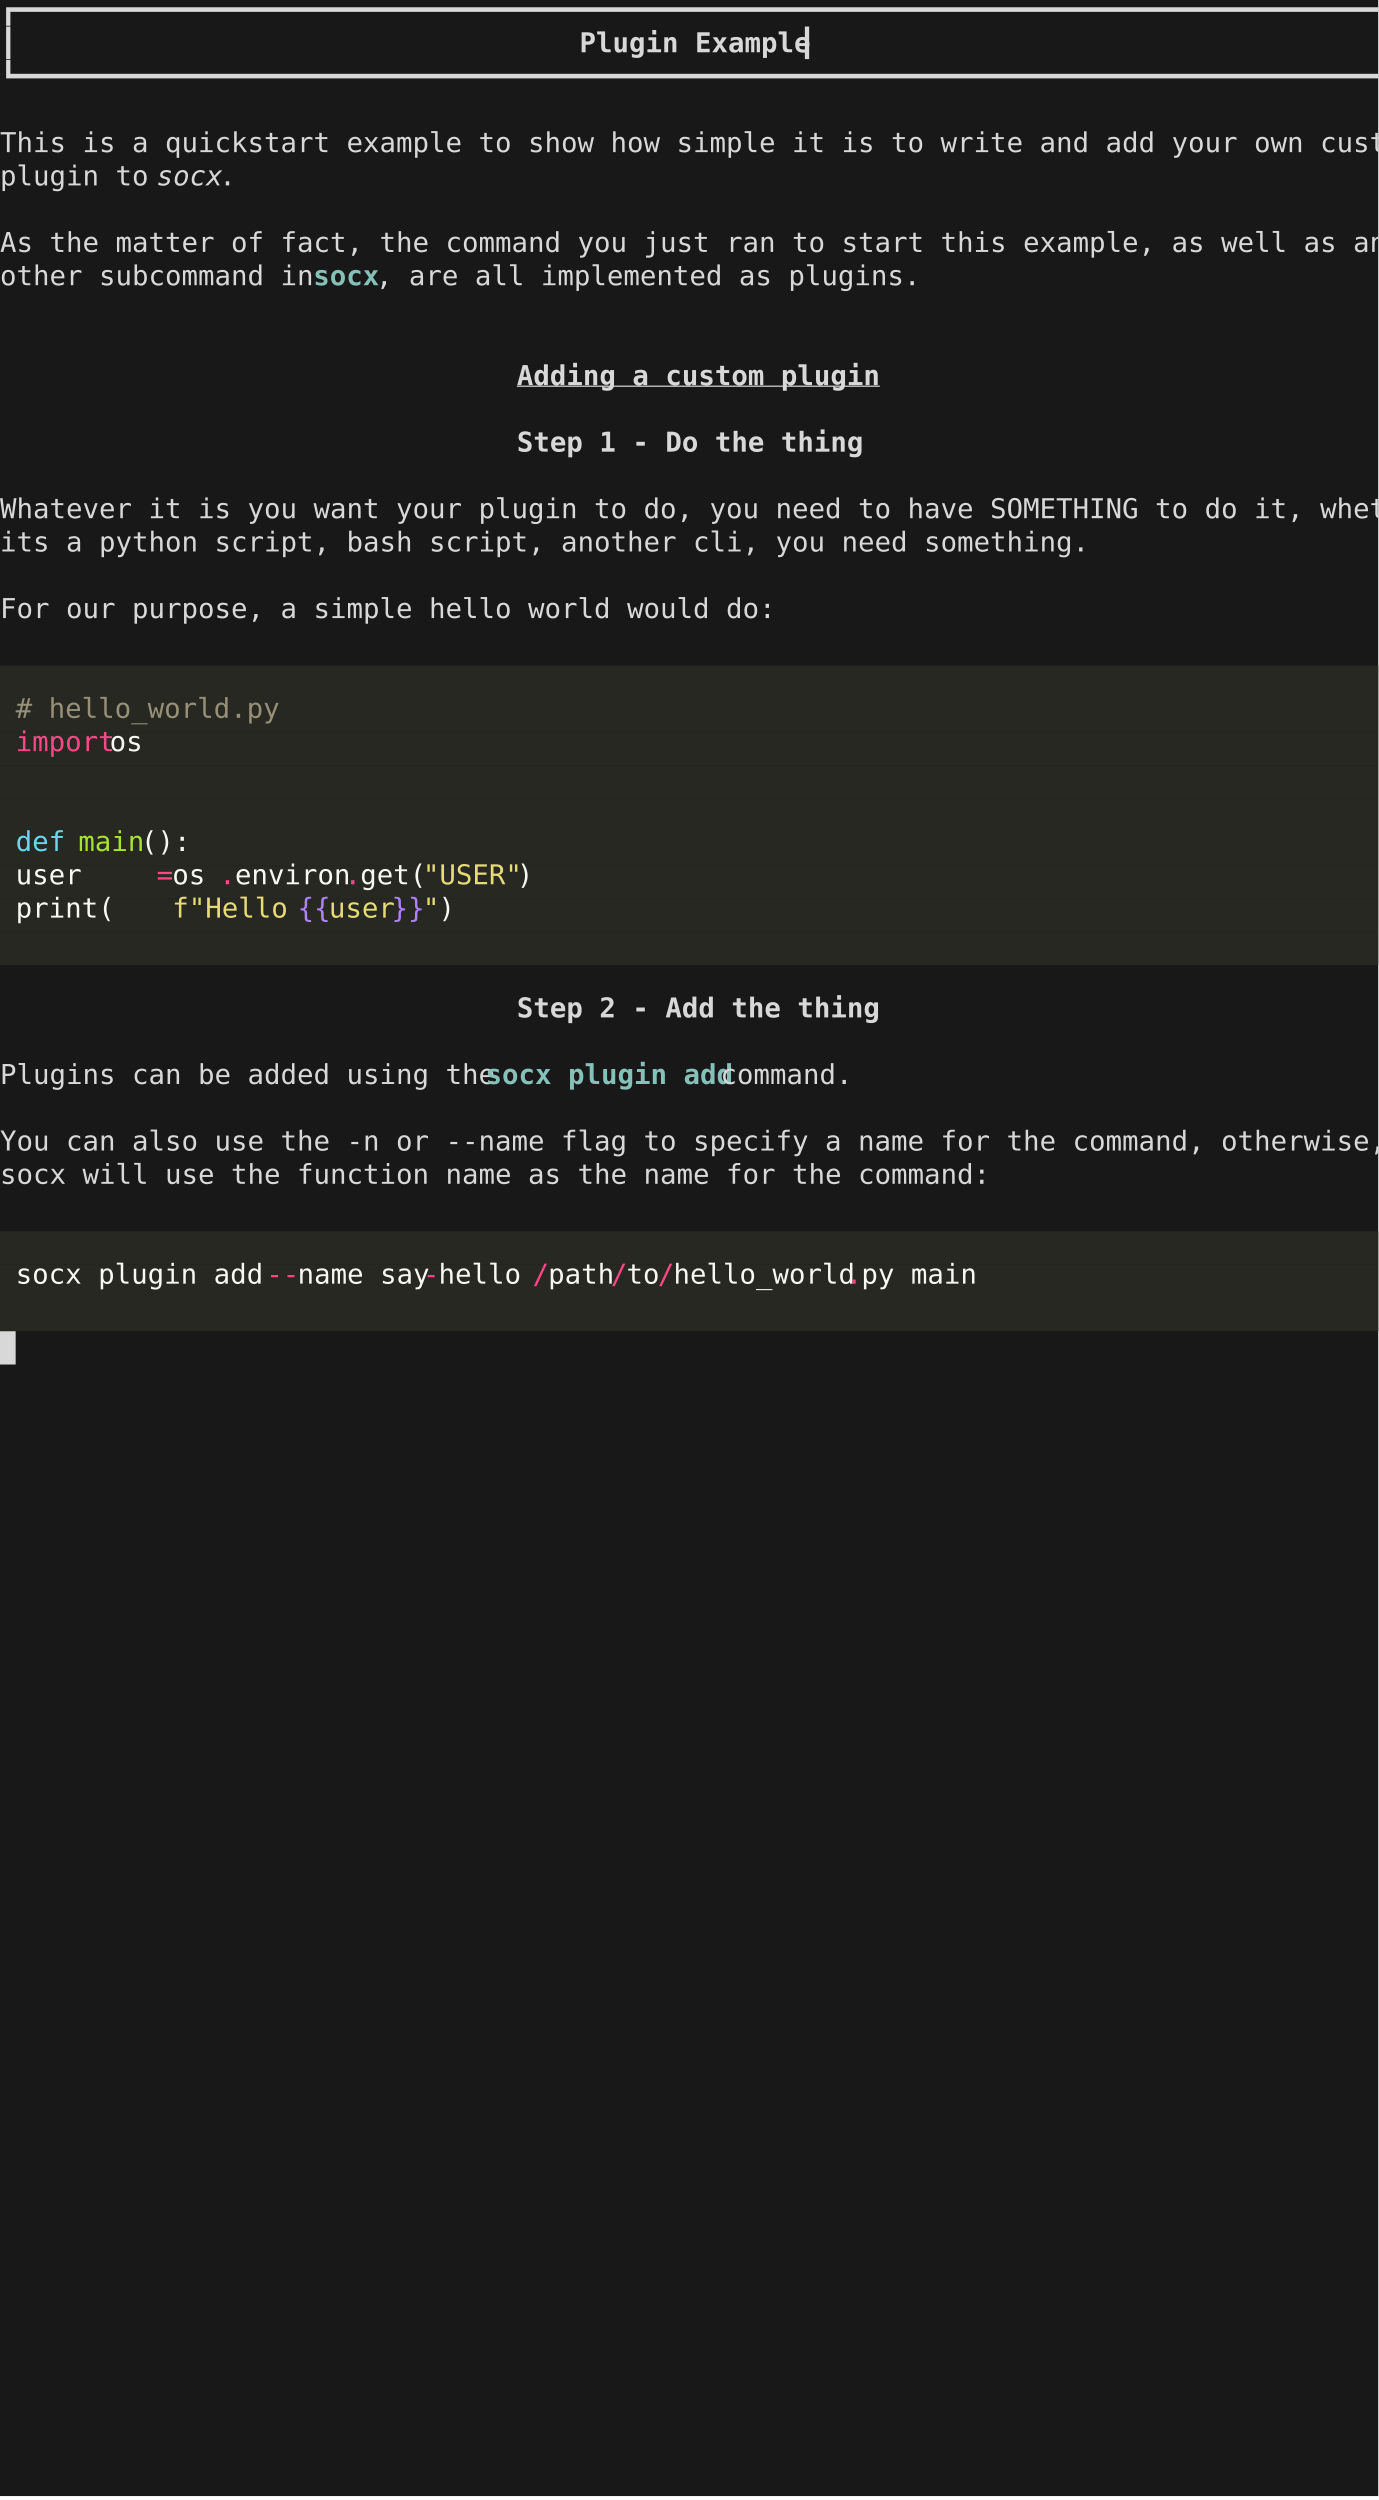
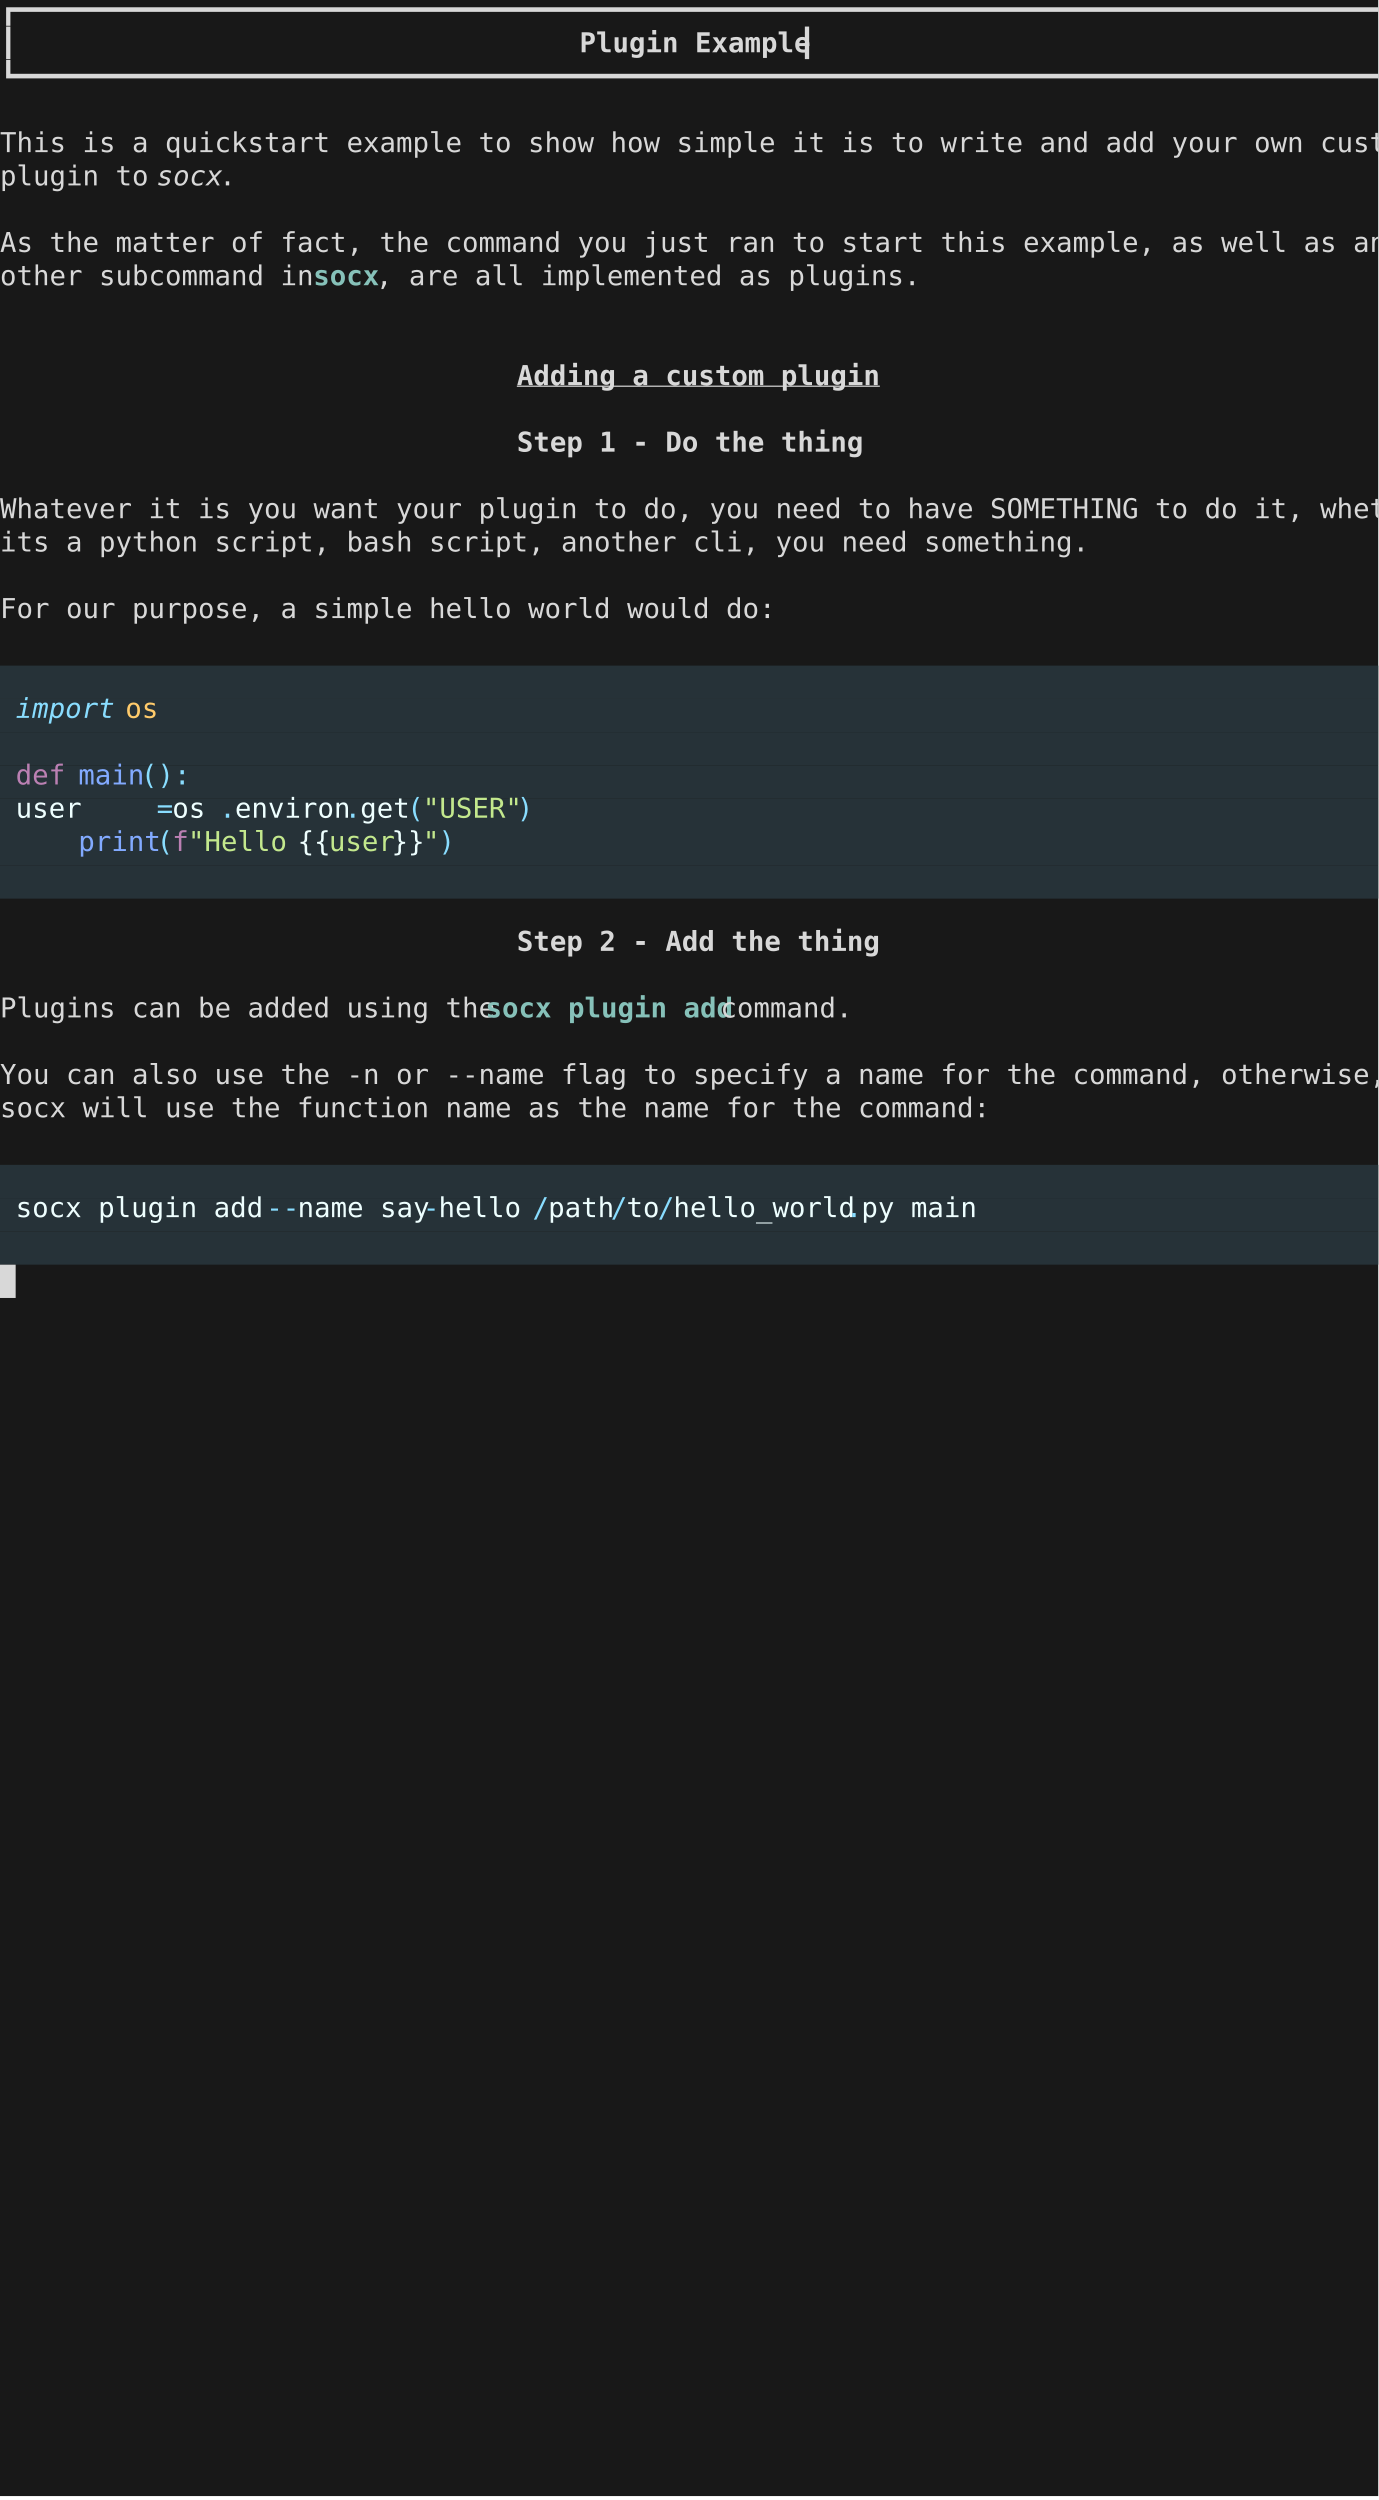
<svg xmlns="http://www.w3.org/2000/svg" xmlns:ns1="https://github.com/nbedos/termtosvg" xmlns:xlink="http://www.w3.org/1999/xlink" id="terminal" baseProfile="full" viewBox="0 0 704 1277" width="704" version="1.1">
  <defs>
    <ns1:template_settings>
      <ns1:screen_geometry columns="88" rows="75" />
      <ns1:animation type="css" />
    </ns1:template_settings>
    <style type="text/css" id="generated-style">#screen {
                font-family: 'DejaVu Sans Mono', monospace;
                font-style: normal;
                font-size: 14px;
            }

        text {
            dominant-baseline: text-before-edge;
            white-space: pre;
        }

            :root {
                --animation-duration: 1000ms;
            }

            @keyframes roll {
                0.000%{transform:translateY(0px)}
100.000%{transform:translateY(0px)}
            }

            #screen_view {
                animation-duration: 1000ms;
                animation-iteration-count:infinite;
                animation-name:roll;
                animation-timing-function: steps(1,end);
                animation-fill-mode: forwards;
            }
        </style>
    <style type="text/css" id="user-style">
            /* The colors defined below are the default 16 colors used for rendering text of the terminal. Adjust
               them as needed.
               base16-default-dark color theme (source: http://chriskempson.com/projects/base16/) */
            .foreground {fill: #d8d8d8;}
            .background {fill: #181818;}
            .color0 {fill: #181818;}
            .color1 {fill: #ab4642;}
            .color2 {fill: #a1b56c;}
            .color3 {fill: #f7ca88;}
            .color4 {fill: #7cafc2;}
            .color5 {fill: #ba8baf;}
            .color6 {fill: #86c1b9;}
            .color7 {fill: #d8d8d8;}
            .color8 {fill: #585858;}
            .color9 {fill: #ab4642;}
            .color10 {fill: #a1b56C;}
            .color11 {fill: #f7ca88;}
            .color12 {fill: #7cafc2;}
            .color13 {fill: #ba8baf;}
            .color14 {fill: #86c1b9;}
            .color15 {fill: #f8f8f8;}
        </style>
  </defs>
  <svg id="screen" width="704" height="1275" viewBox="0 0 704 1275" preserveAspectRatio="xMidYMin slice">
    <rect class="background" height="100%" width="100%" x="0" y="0" />
    <defs>
      <g id="g1">
        <text x="0" textLength="704" class="foreground">┏━━━━━━━━━━━━━━━━━━━━━━━━━━━━━━━━━━━━━━━━━━━━━━━━━━━━━━━━━━━━━━━━━━━━━━━━━━━━━━━━━━━━━━┓</text>
      </g>
      <g id="g2">
        <text x="0" textLength="296" class="foreground">┃                                    </text>
        <text x="296" textLength="112" font-weight="bold" class="foreground">Plugin Example</text>
        <text x="408" textLength="296" class="foreground">                                    ┃</text>
      </g>
      <g id="g3">
        <text x="0" textLength="704" class="foreground">┗━━━━━━━━━━━━━━━━━━━━━━━━━━━━━━━━━━━━━━━━━━━━━━━━━━━━━━━━━━━━━━━━━━━━━━━━━━━━━━━━━━━━━━┛</text>
      </g>
      <g id="g4">
        <text x="0" textLength="704" class="foreground">This is a quickstart example to show how simple it is to write and add your own custom  </text>
      </g>
      <g id="g5">
        <text x="0" textLength="80" class="foreground">plugin to </text>
        <text x="80" textLength="32" font-style="italic" class="foreground">socx</text>
        <text x="112" textLength="592" class="foreground">.                                                                         </text>
      </g>
      <g id="g6">
        <text x="0" textLength="704" class="foreground">As the matter of fact, the command you just ran to start this example, as well as any   </text>
      </g>
      <g id="g7">
        <text x="0" textLength="160" class="foreground">other subcommand in </text>
        <text x="160" textLength="32" font-weight="bold" class="color14">socx</text>
        <text x="192" textLength="512" class="foreground">, are all implemented as plugins.                               </text>
      </g>
      <g id="g8">
        <text x="0" textLength="264" class="foreground">                                 </text>
        <text x="264" textLength="176" font-weight="bold" text-decoration="underline" class="foreground">Adding a custom plugin</text>
        <text x="440" textLength="264" class="foreground">                                 </text>
      </g>
      <g id="g9">
        <text x="0" textLength="264" class="foreground">                                 </text>
        <text x="264" textLength="168" font-weight="bold" class="foreground">Step 1 - Do the thing</text>
        <text x="432" textLength="272" class="foreground">                                  </text>
      </g>
      <g id="g10">
        <text x="0" textLength="704" class="foreground">Whatever it is you want your plugin to do, you need to have SOMETHING to do it, whether </text>
      </g>
      <g id="g11">
        <text x="0" textLength="704" class="foreground">its a python script, bash script, another cli, you need something.                      </text>
      </g>
      <g id="g12">
        <text x="0" textLength="704" class="foreground">For our purpose, a simple hello world would do:                                         </text>
      </g>
      <g id="g13">
        <text x="0" textLength="704" class="foreground">                                                                                        </text>
      </g>
      <g id="g14">
        <text x="0" textLength="8" class="foreground"> </text>
-         <text x="8" textLength="128" fill="#959077"># hello_world.py</text>
-         <text x="136" textLength="568" class="foreground">                                                                       </text>
+         <text x="8" textLength="48" font-style="italic" fill="#89ddff">import</text>
+         <text x="56" textLength="8" fill="#eeffff"> </text>
+         <text x="64" textLength="16" fill="#ffcb6b">os</text>
+         <text x="80" textLength="624" class="foreground">                                                                              </text>
      </g>
      <g id="g15">
        <text x="0" textLength="8" class="foreground"> </text>
-         <text x="8" textLength="48" fill="#ff4689">import</text>
-         <text x="56" textLength="24" fill="#f8f8f2"> os</text>
-         <text x="80" textLength="624" class="foreground">                                                                              </text>
+         <text x="8" textLength="24" fill="#bb80b3">def</text>
+         <text x="32" textLength="8" fill="#eeffff"> </text>
+         <text x="40" textLength="32" fill="#82aaff">main</text>
+         <text x="72" textLength="24" fill="#89ddff">():</text>
+         <text x="96" textLength="608" class="foreground">                                                                            </text>
      </g>
      <g id="g16">
        <text x="0" textLength="8" class="foreground"> </text>
-         <text x="8" textLength="24" fill="#66d9ef">def</text>
-         <text x="32" textLength="8" fill="#f8f8f2"> </text>
-         <text x="40" textLength="32" fill="#a6e22e">main</text>
-         <text x="72" textLength="24" fill="#f8f8f2">():</text>
-         <text x="96" textLength="608" class="foreground">                                                                            </text>
+         <text x="8" textLength="72" fill="#eeffff">    user </text>
+         <text x="80" textLength="8" fill="#89ddff">=</text>
+         <text x="88" textLength="24" fill="#eeffff"> os</text>
+         <text x="112" textLength="8" fill="#89ddff">.</text>
+         <text x="120" textLength="56" fill="#eeffff">environ</text>
+         <text x="176" textLength="8" fill="#89ddff">.</text>
+         <text x="184" textLength="24" fill="#eeffff">get</text>
+         <text x="208" textLength="8" fill="#89ddff">(</text>
+         <text x="216" textLength="48" fill="#c3e88d">"USER"</text>
+         <text x="264" textLength="8" fill="#89ddff">)</text>
+         <text x="272" textLength="432" class="foreground">                                                      </text>
      </g>
      <g id="g17">
        <text x="0" textLength="8" class="foreground"> </text>
-         <text x="8" textLength="72" fill="#f8f8f2">    user </text>
-         <text x="80" textLength="8" fill="#ff4689">=</text>
-         <text x="88" textLength="24" fill="#f8f8f2"> os</text>
-         <text x="112" textLength="8" fill="#ff4689">.</text>
-         <text x="120" textLength="56" fill="#f8f8f2">environ</text>
-         <text x="176" textLength="8" fill="#ff4689">.</text>
-         <text x="184" textLength="32" fill="#f8f8f2">get(</text>
-         <text x="216" textLength="48" fill="#e6db74">"USER"</text>
-         <text x="264" textLength="8" fill="#f8f8f2">)</text>
-         <text x="272" textLength="432" class="foreground">                                                      </text>
+         <text x="8" textLength="32" fill="#eeffff">    </text>
+         <text x="40" textLength="40" fill="#82aaff">print</text>
+         <text x="80" textLength="8" fill="#89ddff">(</text>
+         <text x="88" textLength="8" fill="#bb80b3">f</text>
+         <text x="96" textLength="56" fill="#c3e88d">"Hello </text>
+         <text x="152" textLength="16" fill="#eeffff">{{</text>
+         <text x="168" textLength="32" fill="#c3e88d">user</text>
+         <text x="200" textLength="16" fill="#eeffff">}}</text>
+         <text x="216" textLength="8" fill="#c3e88d">"</text>
+         <text x="224" textLength="8" fill="#89ddff">)</text>
+         <text x="232" textLength="472" class="foreground">                                                           </text>
      </g>
      <g id="g18">
-         <text x="0" textLength="8" class="foreground"> </text>
-         <text x="8" textLength="80" fill="#f8f8f2">    print(</text>
-         <text x="88" textLength="64" fill="#e6db74">f"Hello </text>
-         <text x="152" textLength="16" fill="#ae81ff">{{</text>
-         <text x="168" textLength="32" fill="#e6db74">user</text>
-         <text x="200" textLength="16" fill="#ae81ff">}}</text>
-         <text x="216" textLength="8" fill="#e6db74">"</text>
-         <text x="224" textLength="8" fill="#f8f8f2">)</text>
-         <text x="232" textLength="472" class="foreground">                                                           </text>
-       </g>
-       <g id="g19">
        <text x="0" textLength="264" class="foreground">                                 </text>
        <text x="264" textLength="176" font-weight="bold" class="foreground">Step 2 - Add the thing</text>
        <text x="440" textLength="264" class="foreground">                                 </text>
      </g>
-       <g id="g20">
+       <g id="g19">
        <text x="0" textLength="248" class="foreground">Plugins can be added using the </text>
        <text x="248" textLength="120" font-weight="bold" class="color14">socx plugin add</text>
        <text x="368" textLength="336" class="foreground"> command.                                 </text>
      </g>
+       <g id="g20">
+         <text x="0" textLength="704" class="foreground">You can also use the -n or --name flag to specify a name for the command, otherwise,    </text>
+       </g>
      <g id="g21">
-         <text x="0" textLength="704" class="foreground">You can also use the -n or --name flag to specify a name for the command, otherwise,    </text>
+         <text x="0" textLength="704" class="foreground">socx will use the function name as the name for the command:                            </text>
      </g>
      <g id="g22">
-         <text x="0" textLength="704" class="foreground">socx will use the function name as the name for the command:                            </text>
+         <text x="0" textLength="8" class="foreground"> </text>
+         <text x="8" textLength="128" fill="#eeffff">socx plugin add </text>
+         <text x="136" textLength="16" fill="#89ddff">--</text>
+         <text x="152" textLength="64" fill="#eeffff">name say</text>
+         <text x="216" textLength="8" fill="#89ddff">-</text>
+         <text x="224" textLength="48" fill="#eeffff">hello </text>
+         <text x="272" textLength="8" fill="#89ddff">/</text>
+         <text x="280" textLength="32" fill="#eeffff">path</text>
+         <text x="312" textLength="8" fill="#89ddff">/</text>
+         <text x="320" textLength="16" fill="#eeffff">to</text>
+         <text x="336" textLength="8" fill="#89ddff">/</text>
+         <text x="344" textLength="88" fill="#eeffff">hello_world</text>
+         <text x="432" textLength="8" fill="#89ddff">.</text>
+         <text x="440" textLength="56" fill="#eeffff">py main</text>
+         <text x="496" textLength="208" class="foreground">                          </text>
      </g>
      <g id="g23">
-         <text x="0" textLength="8" class="foreground"> </text>
-         <text x="8" textLength="128" fill="#f8f8f2">socx plugin add </text>
-         <text x="136" textLength="16" fill="#ff4689">--</text>
-         <text x="152" textLength="64" fill="#f8f8f2">name say</text>
-         <text x="216" textLength="8" fill="#ff4689">-</text>
-         <text x="224" textLength="48" fill="#f8f8f2">hello </text>
-         <text x="272" textLength="8" fill="#ff4689">/</text>
-         <text x="280" textLength="32" fill="#f8f8f2">path</text>
-         <text x="312" textLength="8" fill="#ff4689">/</text>
-         <text x="320" textLength="16" fill="#f8f8f2">to</text>
-         <text x="336" textLength="8" fill="#ff4689">/</text>
-         <text x="344" textLength="88" fill="#f8f8f2">hello_world</text>
-         <text x="432" textLength="8" fill="#ff4689">.</text>
-         <text x="440" textLength="56" fill="#f8f8f2">py main</text>
-         <text x="496" textLength="208" class="foreground">                          </text>
-       </g>
-       <g id="g24">
        <text x="0" textLength="8" class="background"> </text>
      </g>
    </defs>
    <g id="screen_view">
      <g>
        <use xlink:href="#g1" y="0" />
        <use xlink:href="#g2" y="17" />
        <use xlink:href="#g3" y="34" />
        <use xlink:href="#g4" y="68" />
        <use xlink:href="#g5" y="85" />
        <use xlink:href="#g6" y="119" />
        <rect x="160" y="136" width="32" height="17" class="color0" />
        <use xlink:href="#g7" y="136" />
        <use xlink:href="#g8" y="187" />
        <use xlink:href="#g9" y="221" />
        <use xlink:href="#g10" y="255" />
        <use xlink:href="#g11" y="272" />
        <use xlink:href="#g12" y="306" />
-         <rect x="0" y="340" width="704" height="17" fill="#272822" />
+         <rect x="0" y="340" width="704" height="17" fill="#263238" />
        <use xlink:href="#g13" y="340" />
-         <rect x="0" y="357" width="704" height="17" fill="#272822" />
+         <rect x="0" y="357" width="704" height="17" fill="#263238" />
        <use xlink:href="#g14" y="357" />
-         <rect x="0" y="374" width="704" height="17" fill="#272822" />
-         <use xlink:href="#g15" y="374" />
-         <rect x="0" y="391" width="704" height="17" fill="#272822" />
-         <use xlink:href="#g13" y="391" />
-         <rect x="0" y="408" width="704" height="17" fill="#272822" />
-         <use xlink:href="#g13" y="408" />
-         <rect x="0" y="425" width="704" height="17" fill="#272822" />
-         <use xlink:href="#g16" y="425" />
-         <rect x="0" y="442" width="704" height="17" fill="#272822" />
-         <use xlink:href="#g17" y="442" />
-         <rect x="0" y="459" width="704" height="17" fill="#272822" />
-         <use xlink:href="#g18" y="459" />
-         <rect x="0" y="476" width="704" height="17" fill="#272822" />
-         <use xlink:href="#g13" y="476" />
+         <rect x="0" y="374" width="704" height="17" fill="#263238" />
+         <use xlink:href="#g13" y="374" />
+         <rect x="0" y="391" width="704" height="17" fill="#263238" />
+         <use xlink:href="#g15" y="391" />
+         <rect x="0" y="408" width="704" height="17" fill="#263238" />
+         <use xlink:href="#g16" y="408" />
+         <rect x="0" y="425" width="704" height="17" fill="#263238" />
+         <use xlink:href="#g17" y="425" />
+         <rect x="0" y="442" width="704" height="17" fill="#263238" />
+         <use xlink:href="#g13" y="442" />
+         <use xlink:href="#g18" y="476" />
+         <rect x="248" y="510" width="120" height="17" class="color0" />
        <use xlink:href="#g19" y="510" />
-         <rect x="248" y="544" width="120" height="17" class="color0" />
        <use xlink:href="#g20" y="544" />
-         <use xlink:href="#g21" y="578" />
-         <use xlink:href="#g22" y="595" />
-         <rect x="0" y="629" width="704" height="17" fill="#272822" />
+         <use xlink:href="#g21" y="561" />
+         <rect x="0" y="595" width="704" height="17" fill="#263238" />
+         <use xlink:href="#g13" y="595" />
+         <rect x="0" y="612" width="704" height="17" fill="#263238" />
+         <use xlink:href="#g22" y="612" />
+         <rect x="0" y="629" width="704" height="17" fill="#263238" />
        <use xlink:href="#g13" y="629" />
-         <rect x="0" y="646" width="704" height="17" fill="#272822" />
+         <rect x="0" y="646" width="8" height="17" class="foreground" />
        <use xlink:href="#g23" y="646" />
-         <rect x="0" y="663" width="704" height="17" fill="#272822" />
-         <use xlink:href="#g13" y="663" />
-         <rect x="0" y="680" width="8" height="17" class="foreground" />
-         <use xlink:href="#g24" y="680" />
      </g>
    </g>
  </svg>
</svg>
